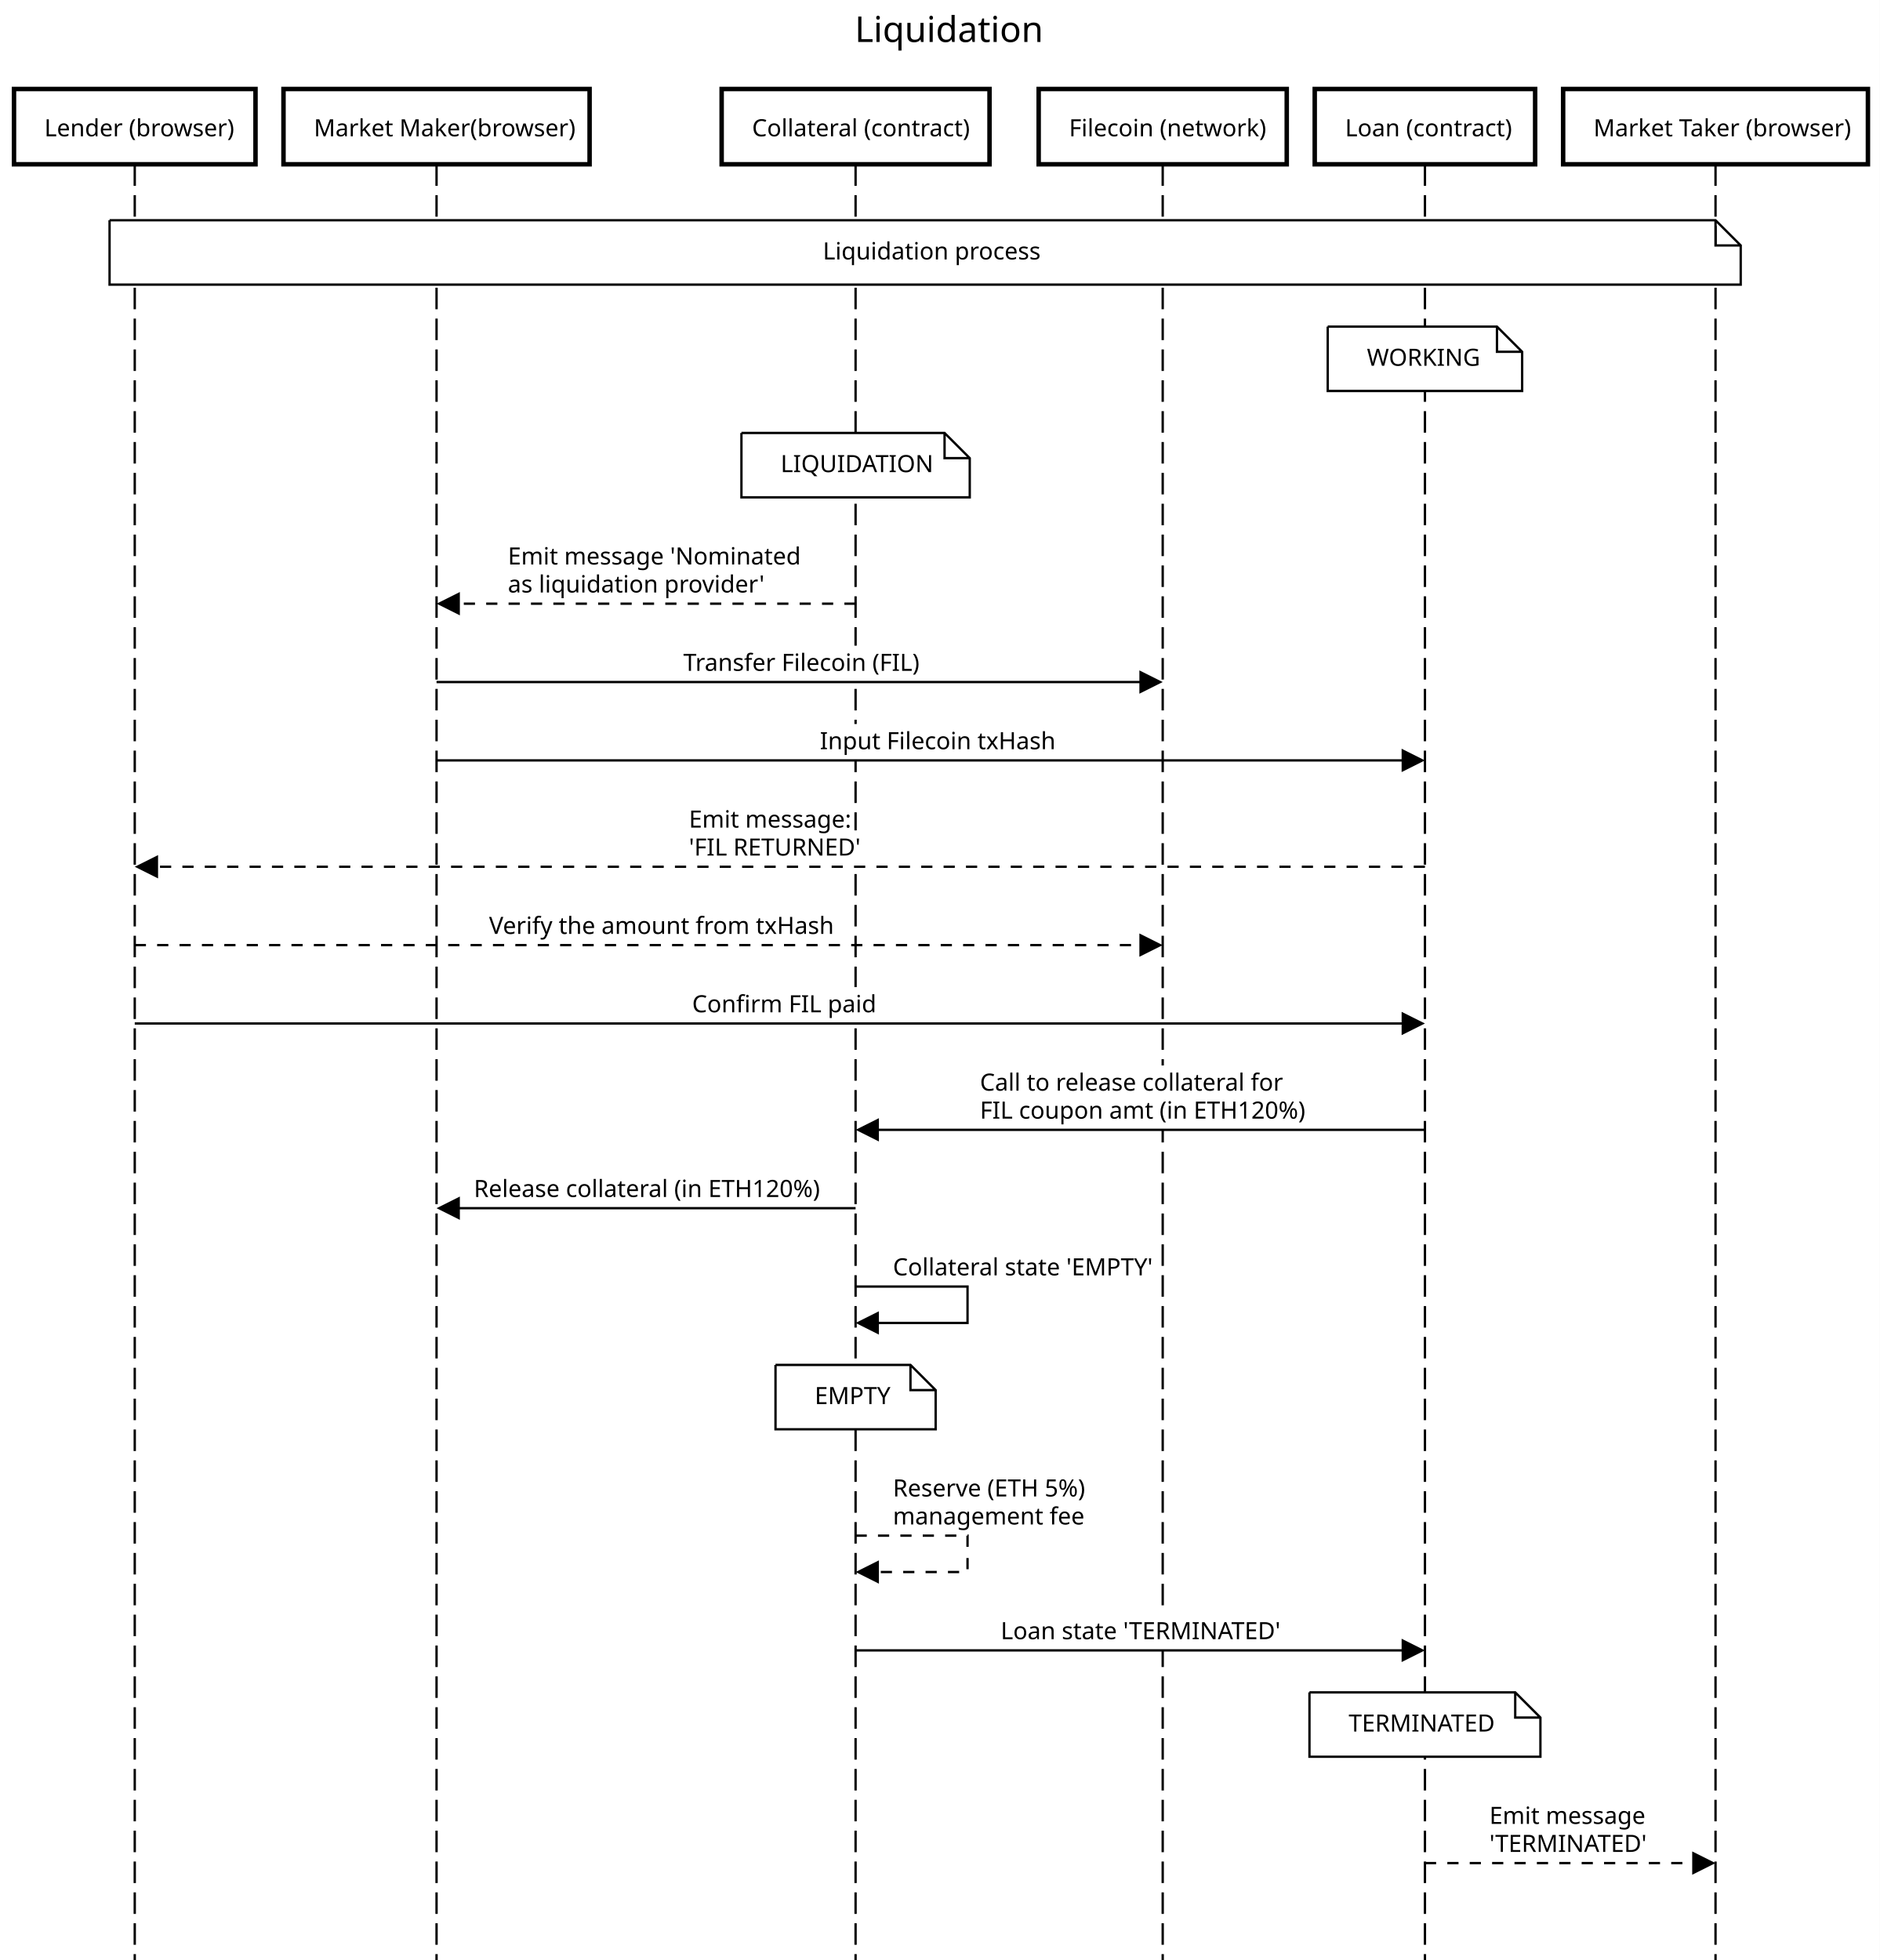
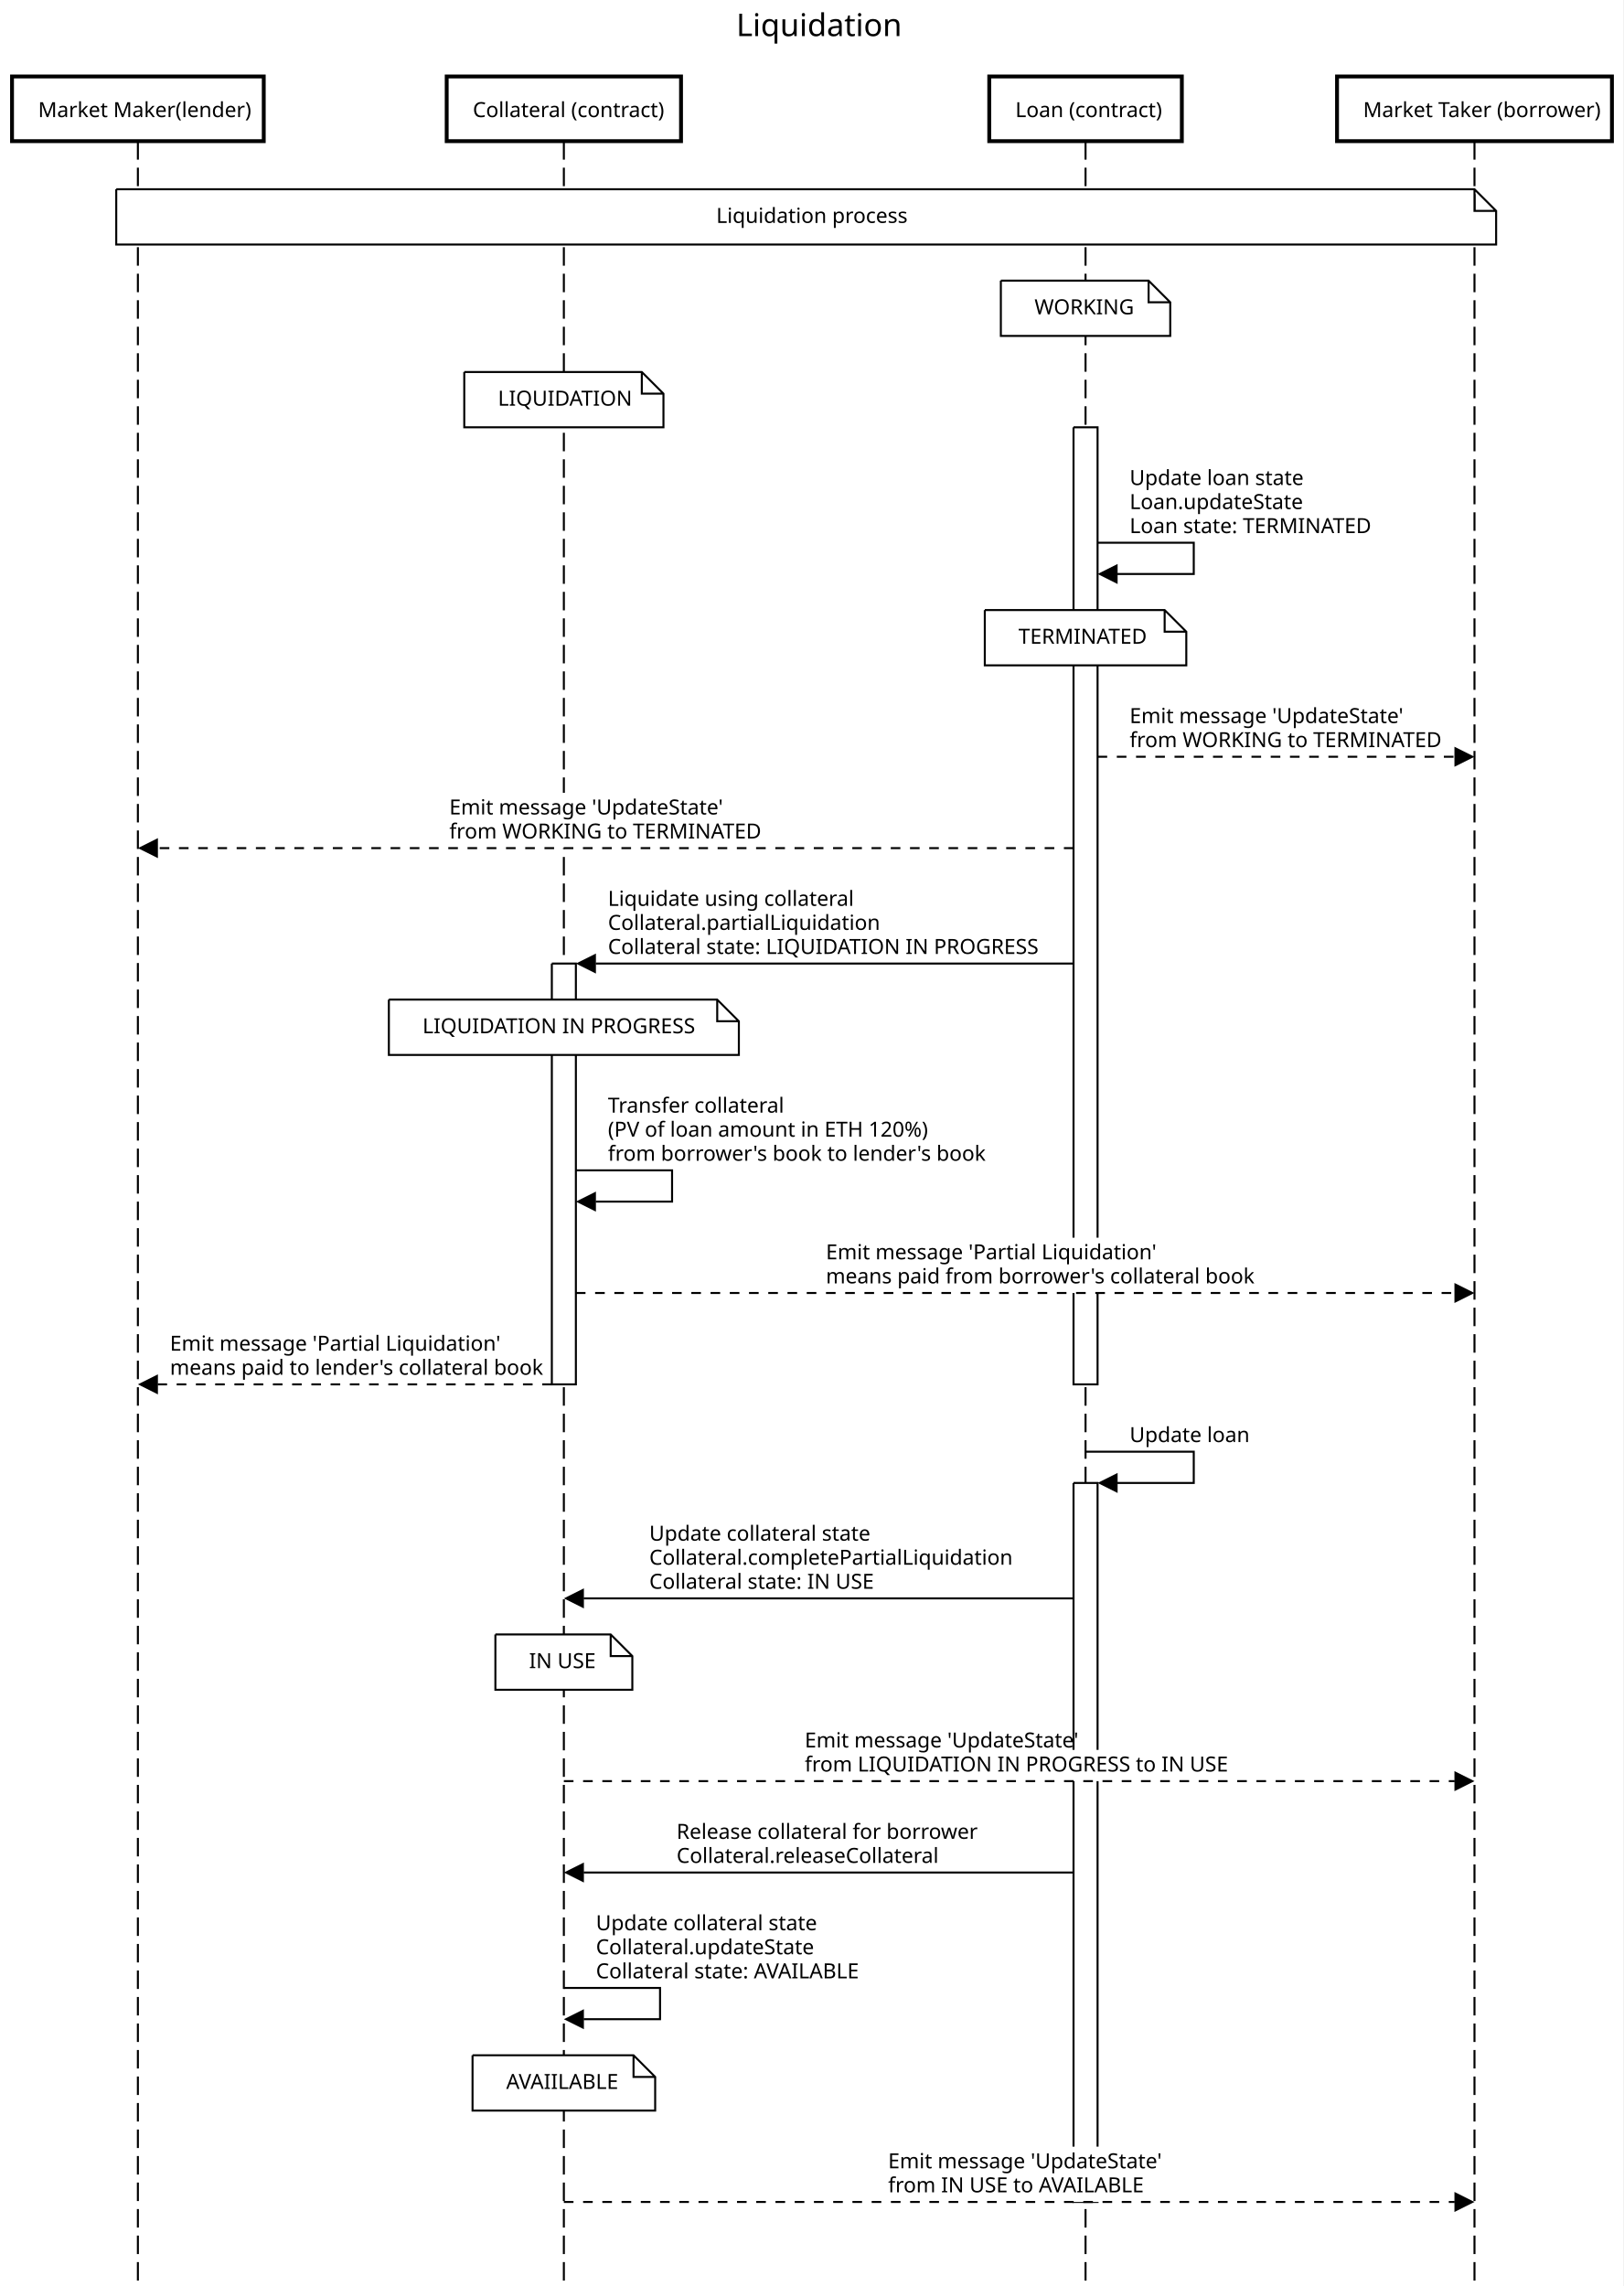
- <svg xmlns="http://www.w3.org/2000/svg" version="1.1" width="844" height="880">
+ <svg xmlns="http://www.w3.org/2000/svg" version="1.1" width="933" height="1314">
  <defs />
  <g>
    <g />
    <g />
    <g />
    <g />
    <g />
    <g />
    <g />
    <g />
    <g />
    <g />
    <g />
    <g />
    <g />
    <g />
    <g />
    <g />
    <g />
    <g />
    <g />
    <g />
    <g />
    <g />
    <g />
    <g />
    <g />
    <g />
    <g />
    <g />
-     <g>
-       <rect fill="white" stroke="none" x="0" y="0" width="844" height="880" />
-     </g>
-     <g>
-       <text fill="black" stroke="none" font-family="sans-serif" font-size="12pt" font-style="normal" font-weight="normal" text-decoration="normal" x="383.78" y="18.848" text-anchor="start" dominant-baseline="alphabetic" xml:space="preserve">Liquidation</text>
-     </g>
-     <g />
-     <g>
-       <path fill="none" stroke="black" paint-order="fill stroke markers" d=" M 60.5 73.76 L 60.5 880.467" stroke-miterlimit="10" stroke-width="1.047" stroke-dasharray="9.666,4.189" />
-       <path fill="none" stroke="black" paint-order="fill stroke markers" d=" M 196.002 73.76 L 196.002 880.467" stroke-miterlimit="10" stroke-width="1.047" stroke-dasharray="9.666,4.189" />
-       <path fill="none" stroke="black" paint-order="fill stroke markers" d=" M 384.148 73.76 L 384.148 880.467" stroke-miterlimit="10" stroke-width="1.047" stroke-dasharray="9.666,4.189" />
-       <path fill="none" stroke="black" paint-order="fill stroke markers" d=" M 522.04 73.76 L 522.04 880.467" stroke-miterlimit="10" stroke-width="1.047" stroke-dasharray="9.666,4.189" />
-       <path fill="none" stroke="black" paint-order="fill stroke markers" d=" M 639.779 73.76 L 639.779 880.467" stroke-miterlimit="10" stroke-width="1.047" stroke-dasharray="9.666,4.189" />
-       <path fill="none" stroke="black" paint-order="fill stroke markers" d=" M 770.25 73.76 L 770.25 880.467" stroke-miterlimit="10" stroke-width="1.047" stroke-dasharray="9.666,4.189" />
+     <g />
+     <g />
+     <g />
+     <g />
+     <g />
+     <g />
+     <g />
+     <g />
+     <g />
+     <g />
+     <g />
+     <g />
+     <g />
+     <g>
+       <rect fill="white" stroke="none" x="0" y="0" width="933" height="1314" />
+     </g>
+     <g>
+       <text fill="black" stroke="none" font-family="sans-serif" font-size="13.5pt" font-style="normal" font-weight="normal" text-decoration="normal" x="423.186" y="20.733" text-anchor="start" dominant-baseline="alphabetic" xml:space="preserve">Liquidation</text>
+     </g>
+     <g />
+     <g>
+       <path fill="none" stroke="black" paint-order="fill stroke markers" d=" M 79.257 81.136 L 79.257 1314.067" stroke-miterlimit="10" stroke-width="1.152" stroke-dasharray="10.632,4.607" />
+       <path fill="none" stroke="black" paint-order="fill stroke markers" d=" M 324.103 81.136 L 324.103 1314.067" stroke-miterlimit="10" stroke-width="1.152" stroke-dasharray="10.632,4.607" />
+       <path fill="none" stroke="black" paint-order="fill stroke markers" d=" M 623.965 81.136 L 623.965 1314.067" stroke-miterlimit="10" stroke-width="1.152" stroke-dasharray="10.632,4.607" />
+       <path fill="none" stroke="black" paint-order="fill stroke markers" d=" M 847.524 81.136 L 847.524 1314.067" stroke-miterlimit="10" stroke-width="1.152" stroke-dasharray="10.632,4.607" />
    </g>
    <g>
      <path fill="none" stroke="none" />
      <g>
-         <path fill="white" stroke="black" paint-order="fill stroke markers" d=" M 6.283 39.958 L 114.718 39.958 L 114.718 73.76 L 6.283 73.76 L 6.283 39.958 Z" stroke-miterlimit="10" stroke-width="2.01" stroke-dasharray="" />
-       </g>
-       <g>
-         <text fill="black" stroke="none" font-family="sans-serif" font-size="8pt" font-style="normal" font-weight="normal" text-decoration="normal" x="19.916" y="61.194" text-anchor="start" dominant-baseline="alphabetic" xml:space="preserve">Lender (browser)</text>
+         <path fill="white" stroke="black" paint-order="fill stroke markers" d=" M 6.911 43.954 L 151.602 43.954 L 151.602 81.136 L 6.911 81.136 L 6.911 43.954 Z" stroke-miterlimit="10" stroke-width="2.212" stroke-dasharray="" />
+       </g>
+       <g>
+         <text fill="black" stroke="none" font-family="sans-serif" font-size="9pt" font-style="normal" font-weight="normal" text-decoration="normal" x="21.908" y="67.314" text-anchor="start" dominant-baseline="alphabetic" xml:space="preserve">Market Maker(lender)</text>
      </g>
      <path fill="none" stroke="none" />
      <g>
-         <path fill="white" stroke="black" paint-order="fill stroke markers" d=" M 127.283 39.958 L 264.721 39.958 L 264.721 73.76 L 127.283 73.76 L 127.283 39.958 Z" stroke-miterlimit="10" stroke-width="2.01" stroke-dasharray="" />
-       </g>
-       <g>
-         <text fill="black" stroke="none" font-family="sans-serif" font-size="8pt" font-style="normal" font-weight="normal" text-decoration="normal" x="140.917" y="61.194" text-anchor="start" dominant-baseline="alphabetic" xml:space="preserve">Market Maker(browser)</text>
+         <path fill="white" stroke="black" paint-order="fill stroke markers" d=" M 256.755 43.954 L 391.45 43.954 L 391.45 81.136 L 256.755 81.136 L 256.755 43.954 Z" stroke-miterlimit="10" stroke-width="2.212" stroke-dasharray="" />
+       </g>
+       <g>
+         <text fill="black" stroke="none" font-family="sans-serif" font-size="9pt" font-style="normal" font-weight="normal" text-decoration="normal" x="271.752" y="67.314" text-anchor="start" dominant-baseline="alphabetic" xml:space="preserve">Collateral (contract)</text>
      </g>
      <path fill="none" stroke="none" />
      <g>
-         <path fill="white" stroke="black" paint-order="fill stroke markers" d=" M 324.009 39.958 L 444.286 39.958 L 444.286 73.76 L 324.009 73.76 L 324.009 39.958 Z" stroke-miterlimit="10" stroke-width="2.01" stroke-dasharray="" />
-       </g>
-       <g>
-         <text fill="black" stroke="none" font-family="sans-serif" font-size="8pt" font-style="normal" font-weight="normal" text-decoration="normal" x="337.643" y="61.194" text-anchor="start" dominant-baseline="alphabetic" xml:space="preserve">Collateral (contract)</text>
+         <path fill="white" stroke="black" paint-order="fill stroke markers" d=" M 568.615 43.954 L 679.316 43.954 L 679.316 81.136 L 568.615 81.136 L 568.615 43.954 Z" stroke-miterlimit="10" stroke-width="2.212" stroke-dasharray="" />
+       </g>
+       <g>
+         <text fill="black" stroke="none" font-family="sans-serif" font-size="9pt" font-style="normal" font-weight="normal" text-decoration="normal" x="583.612" y="67.314" text-anchor="start" dominant-baseline="alphabetic" xml:space="preserve">Loan (contract)</text>
      </g>
      <path fill="none" stroke="none" />
      <g>
-         <path fill="white" stroke="black" paint-order="fill stroke markers" d=" M 466.346 39.958 L 577.733 39.958 L 577.733 73.76 L 466.346 73.76 L 466.346 39.958 Z" stroke-miterlimit="10" stroke-width="2.01" stroke-dasharray="" />
-       </g>
-       <g>
-         <text fill="black" stroke="none" font-family="sans-serif" font-size="8pt" font-style="normal" font-weight="normal" text-decoration="normal" x="479.98" y="61.194" text-anchor="start" dominant-baseline="alphabetic" xml:space="preserve">Filecoin (network)</text>
-       </g>
-       <path fill="none" stroke="none" />
-       <g>
-         <path fill="white" stroke="black" paint-order="fill stroke markers" d=" M 590.298 39.958 L 689.26 39.958 L 689.26 73.76 L 590.298 73.76 L 590.298 39.958 Z" stroke-miterlimit="10" stroke-width="2.01" stroke-dasharray="" />
-       </g>
-       <g>
-         <text fill="black" stroke="none" font-family="sans-serif" font-size="8pt" font-style="normal" font-weight="normal" text-decoration="normal" x="603.932" y="61.194" text-anchor="start" dominant-baseline="alphabetic" xml:space="preserve">Loan (contract)</text>
-       </g>
-       <path fill="none" stroke="none" />
-       <g>
-         <path fill="white" stroke="black" paint-order="fill stroke markers" d=" M 701.826 39.958 L 838.675 39.958 L 838.675 73.76 L 701.826 73.76 L 701.826 39.958 Z" stroke-miterlimit="10" stroke-width="2.01" stroke-dasharray="" />
-       </g>
-       <g>
-         <text fill="black" stroke="none" font-family="sans-serif" font-size="8pt" font-style="normal" font-weight="normal" text-decoration="normal" x="715.459" y="61.194" text-anchor="start" dominant-baseline="alphabetic" xml:space="preserve">Market Taker (browser)</text>
-       </g>
-     </g>
-     <g>
-       <path fill="white" stroke="black" paint-order="fill stroke markers" d=" M 49.191 98.891 L 770.25 98.891 L 781.559 110.2 L 781.559 127.792 L 49.191 127.792 L 49.191 98.891 M 770.25 98.891 L 770.25 110.2 L 781.559 110.2" stroke-miterlimit="10" stroke-width="1.047" stroke-dasharray="" />
-       <g>
-         <text fill="black" stroke="none" font-family="sans-serif" font-size="8pt" font-style="normal" font-weight="normal" text-decoration="normal" x="369.448" y="116.483" text-anchor="start" dominant-baseline="alphabetic" xml:space="preserve">Liquidation process</text>
-       </g>
-       <path fill="white" stroke="black" paint-order="fill stroke markers" d=" M 596.131 146.64 L 672.119 146.64 L 683.427 157.949 L 683.427 175.541 L 596.131 175.541 L 596.131 146.64 M 672.119 146.64 L 672.119 157.949 L 683.427 157.949" stroke-miterlimit="10" stroke-width="1.047" stroke-dasharray="" />
-       <g>
-         <text fill="black" stroke="none" font-family="sans-serif" font-size="8pt" font-style="normal" font-weight="normal" text-decoration="normal" x="613.723" y="164.232" text-anchor="start" dominant-baseline="alphabetic" xml:space="preserve">WORKING</text>
-       </g>
-       <path fill="white" stroke="black" paint-order="fill stroke markers" d=" M 332.892 194.389 L 424.094 194.389 L 435.403 205.698 L 435.403 223.29 L 332.892 223.29 L 332.892 194.389 M 424.094 194.389 L 424.094 205.698 L 435.403 205.698" stroke-miterlimit="10" stroke-width="1.047" stroke-dasharray="" />
-       <g>
-         <text fill="black" stroke="none" font-family="sans-serif" font-size="8pt" font-style="normal" font-weight="normal" text-decoration="normal" x="350.484" y="211.981" text-anchor="start" dominant-baseline="alphabetic" xml:space="preserve">LIQUIDATION</text>
-       </g>
-       <g>
-         <g>
-           <rect fill="white" stroke="none" x="226.148" y="242.138" width="127.853" height="16.335" />
-         </g>
-         <g>
-           <rect fill="white" stroke="none" x="226.148" y="254.704" width="109.505" height="16.335" />
-         </g>
-         <text fill="black" stroke="none" font-family="sans-serif" font-size="8pt" font-style="normal" font-weight="normal" text-decoration="normal" x="228.033" y="253.447" text-anchor="start" dominant-baseline="alphabetic" xml:space="preserve">Emit message 'Nominated</text>
-         <text fill="black" stroke="none" font-family="sans-serif" font-size="8pt" font-style="normal" font-weight="normal" text-decoration="normal" x="228.033" y="266.013" text-anchor="start" dominant-baseline="alphabetic" xml:space="preserve">as liquidation provider'</text>
-       </g>
-       <g>
-         <path fill="none" stroke="black" paint-order="fill stroke markers" d=" M 384.148 271.039 L 198.096 271.039" stroke-miterlimit="10" stroke-width="1.047" stroke-dasharray="5.026" />
-         <g transform="translate(196.0022,271.0387) translate(-196.0022,-271.0387)">
-           <path fill="black" stroke="none" paint-order="stroke fill markers" d=" M 206.473 265.803 L 196.002 271.039 L 206.473 276.274 Z" />
-         </g>
-       </g>
-       <g>
-         <g>
-           <rect fill="white" stroke="none" x="304.908" y="289.887" width="108.225" height="16.335" />
-         </g>
-         <text fill="black" stroke="none" font-family="sans-serif" font-size="8pt" font-style="normal" font-weight="normal" text-decoration="normal" x="306.793" y="301.196" text-anchor="start" dominant-baseline="alphabetic" xml:space="preserve">Transfer Filecoin (FIL)</text>
-       </g>
-       <g>
-         <path fill="none" stroke="black" paint-order="fill stroke markers" d=" M 196.002 306.222 L 519.945 306.222" stroke-miterlimit="10" stroke-width="1.047" stroke-dasharray="" />
-         <g transform="translate(522.0395,306.2222) translate(-522.0395,-306.2222)">
-           <path fill="black" stroke="none" paint-order="stroke fill markers" d=" M 511.568 300.987 L 522.04 306.222 L 511.568 311.458 Z" />
-         </g>
-       </g>
-       <g>
-         <g>
-           <rect fill="white" stroke="none" x="366.235" y="325.071" width="103.311" height="16.335" />
-         </g>
-         <text fill="black" stroke="none" font-family="sans-serif" font-size="8pt" font-style="normal" font-weight="normal" text-decoration="normal" x="368.12" y="336.38" text-anchor="start" dominant-baseline="alphabetic" xml:space="preserve">Input Filecoin txHash</text>
-       </g>
-       <g>
-         <path fill="none" stroke="black" paint-order="fill stroke markers" d=" M 196.002 341.406 L 637.685 341.406" stroke-miterlimit="10" stroke-width="1.047" stroke-dasharray="" />
-         <g transform="translate(639.7791,341.4057) translate(-639.7791,-341.4057)">
-           <path fill="black" stroke="none" paint-order="stroke fill markers" d=" M 629.308 336.17 L 639.779 341.406 L 629.308 346.641 Z" />
-         </g>
-       </g>
-       <g>
-         <g>
-           <rect fill="white" stroke="none" x="307.426" y="360.254" width="74.267" height="16.335" />
-         </g>
-         <g>
-           <rect fill="white" stroke="none" x="307.426" y="372.82" width="85.427" height="16.335" />
-         </g>
-         <text fill="black" stroke="none" font-family="sans-serif" font-size="8pt" font-style="normal" font-weight="normal" text-decoration="normal" x="309.311" y="371.563" text-anchor="start" dominant-baseline="alphabetic" xml:space="preserve">Emit message:</text>
-         <text fill="black" stroke="none" font-family="sans-serif" font-size="8pt" font-style="normal" font-weight="normal" text-decoration="normal" x="309.311" y="384.129" text-anchor="start" dominant-baseline="alphabetic" xml:space="preserve">'FIL RETURNED'</text>
-       </g>
-       <g>
-         <path fill="none" stroke="black" paint-order="fill stroke markers" d=" M 639.779 389.155 L 62.595 389.155" stroke-miterlimit="10" stroke-width="1.047" stroke-dasharray="5.026" />
-         <g transform="translate(60.50029,389.1548) translate(-60.50029,-389.1548)">
-           <path fill="black" stroke="none" paint-order="stroke fill markers" d=" M 70.972 383.919 L 60.5 389.155 L 70.972 394.39 Z" />
-         </g>
-       </g>
-       <g>
-         <g>
-           <rect fill="white" stroke="none" x="217.693" y="408.003" width="147.154" height="16.335" />
-         </g>
-         <text fill="black" stroke="none" font-family="sans-serif" font-size="8pt" font-style="normal" font-weight="normal" text-decoration="normal" x="219.578" y="419.312" text-anchor="start" dominant-baseline="alphabetic" xml:space="preserve">Verify the amount from txHash</text>
-       </g>
-       <g>
-         <path fill="none" stroke="black" paint-order="fill stroke markers" d=" M 60.5 424.338 L 519.945 424.338" stroke-miterlimit="10" stroke-width="1.047" stroke-dasharray="5.026" />
-         <g transform="translate(522.0395,424.3383) translate(-522.0395,-424.3383)">
-           <path fill="black" stroke="none" paint-order="stroke fill markers" d=" M 511.568 419.103 L 522.04 424.338 L 511.568 429.574 Z" />
-         </g>
-       </g>
-       <g>
-         <g>
-           <rect fill="white" stroke="none" x="308.858" y="443.187" width="82.564" height="16.335" />
-         </g>
-         <text fill="black" stroke="none" font-family="sans-serif" font-size="8pt" font-style="normal" font-weight="normal" text-decoration="normal" x="310.743" y="454.496" text-anchor="start" dominant-baseline="alphabetic" xml:space="preserve">Confirm FIL paid</text>
-       </g>
-       <g>
-         <path fill="none" stroke="black" paint-order="fill stroke markers" d=" M 60.5 459.522 L 637.685 459.522" stroke-miterlimit="10" stroke-width="1.047" stroke-dasharray="" />
-         <g transform="translate(639.7791,459.5218) translate(-639.7791,-459.5218)">
-           <path fill="black" stroke="none" paint-order="stroke fill markers" d=" M 629.308 454.286 L 639.779 459.522 L 629.308 464.757 Z" />
-         </g>
-       </g>
-       <g>
-         <g>
-           <rect fill="white" stroke="none" x="438.092" y="478.37" width="132.933" height="16.335" />
-         </g>
-         <g>
-           <rect fill="white" stroke="none" x="438.092" y="490.936" width="147.742" height="16.335" />
-         </g>
-         <text fill="black" stroke="none" font-family="sans-serif" font-size="8pt" font-style="normal" font-weight="normal" text-decoration="normal" x="439.977" y="489.679" text-anchor="start" dominant-baseline="alphabetic" xml:space="preserve">Call to release collateral for</text>
-         <text fill="black" stroke="none" font-family="sans-serif" font-size="8pt" font-style="normal" font-weight="normal" text-decoration="normal" x="439.977" y="502.245" text-anchor="start" dominant-baseline="alphabetic" xml:space="preserve">FIL coupon amt (in ETH120%)</text>
-       </g>
-       <g>
-         <path fill="none" stroke="black" paint-order="fill stroke markers" d=" M 639.779 507.271 L 386.242 507.271" stroke-miterlimit="10" stroke-width="1.047" stroke-dasharray="" />
-         <g transform="translate(384.1477,507.2709) translate(-384.1477,-507.2709)">
-           <path fill="black" stroke="none" paint-order="stroke fill markers" d=" M 394.619 502.035 L 384.148 507.271 L 394.619 512.507 Z" />
-         </g>
-       </g>
-       <g>
-         <g>
-           <rect fill="white" stroke="none" x="210.871" y="526.119" width="158.407" height="16.335" />
-         </g>
-         <text fill="black" stroke="none" font-family="sans-serif" font-size="8pt" font-style="normal" font-weight="normal" text-decoration="normal" x="212.756" y="537.428" text-anchor="start" dominant-baseline="alphabetic" xml:space="preserve">Release collateral (in ETH120%)</text>
-       </g>
-       <g>
-         <path fill="none" stroke="black" paint-order="fill stroke markers" d=" M 384.148 542.454 L 198.096 542.454" stroke-miterlimit="10" stroke-width="1.047" stroke-dasharray="" />
-         <g transform="translate(196.0022,542.4544) translate(-196.0022,-542.4544)">
-           <path fill="black" stroke="none" paint-order="stroke fill markers" d=" M 206.473 537.219 L 196.002 542.454 L 206.473 547.69 Z" />
-         </g>
-       </g>
-       <g>
-         <g>
-           <rect fill="white" stroke="none" x="399.017" y="561.303" width="118.625" height="16.335" />
-         </g>
-         <text fill="black" stroke="none" font-family="sans-serif" font-size="8pt" font-style="normal" font-weight="normal" text-decoration="normal" x="400.902" y="572.612" text-anchor="start" dominant-baseline="alphabetic" xml:space="preserve">Collateral state 'EMPTY'</text>
-       </g>
-       <g>
-         <path fill="none" stroke="black" paint-order="fill stroke markers" d=" M 384.148 577.638 L 434.41 577.638 L 434.41 593.973 L 386.242 593.973" stroke-miterlimit="10" stroke-width="1.047" stroke-dasharray="" />
-         <g transform="translate(384.1477,593.9731) translate(-384.1477,-593.9731)">
-           <path fill="black" stroke="none" paint-order="stroke fill markers" d=" M 394.619 588.737 L 384.148 593.973 L 394.619 599.209 Z" />
-         </g>
-       </g>
-       <path fill="white" stroke="black" paint-order="fill stroke markers" d=" M 348.195 612.821 L 408.791 612.821 L 420.1 624.13 L 420.1 641.722 L 348.195 641.722 L 348.195 612.821 M 408.791 612.821 L 408.791 624.13 L 420.1 624.13" stroke-miterlimit="10" stroke-width="1.047" stroke-dasharray="" />
-       <g>
-         <text fill="black" stroke="none" font-family="sans-serif" font-size="8pt" font-style="normal" font-weight="normal" text-decoration="normal" x="365.787" y="630.413" text-anchor="start" dominant-baseline="alphabetic" xml:space="preserve">EMPTY</text>
-       </g>
-       <g>
-         <g>
-           <rect fill="white" stroke="none" x="399.017" y="660.57" width="93.214" height="16.335" />
-         </g>
-         <g>
-           <rect fill="white" stroke="none" x="399.017" y="673.136" width="83.772" height="16.335" />
-         </g>
-         <text fill="black" stroke="none" font-family="sans-serif" font-size="8pt" font-style="normal" font-weight="normal" text-decoration="normal" x="400.902" y="671.879" text-anchor="start" dominant-baseline="alphabetic" xml:space="preserve">Reserve (ETH 5%)</text>
-         <text fill="black" stroke="none" font-family="sans-serif" font-size="8pt" font-style="normal" font-weight="normal" text-decoration="normal" x="400.902" y="684.445" text-anchor="start" dominant-baseline="alphabetic" xml:space="preserve">management fee</text>
-       </g>
-       <g>
-         <path fill="none" stroke="black" paint-order="fill stroke markers" d=" M 384.148 689.471 L 434.41 689.471 L 434.41 705.806 L 386.242 705.806" stroke-miterlimit="10" stroke-width="1.047" stroke-dasharray="5.026" />
-         <g transform="translate(384.1477,705.8064) translate(-384.1477,-705.8064)">
-           <path fill="black" stroke="none" paint-order="stroke fill markers" d=" M 394.619 700.571 L 384.148 705.806 L 394.619 711.042 Z" />
-         </g>
-       </g>
-       <g>
-         <g>
-           <rect fill="white" stroke="none" x="447.417" y="724.655" width="129.092" height="16.335" />
-         </g>
-         <text fill="black" stroke="none" font-family="sans-serif" font-size="8pt" font-style="normal" font-weight="normal" text-decoration="normal" x="449.302" y="735.964" text-anchor="start" dominant-baseline="alphabetic" xml:space="preserve">Loan state 'TERMINATED'</text>
-       </g>
-       <g>
-         <path fill="none" stroke="black" paint-order="fill stroke markers" d=" M 384.148 740.99 L 637.685 740.99" stroke-miterlimit="10" stroke-width="1.047" stroke-dasharray="" />
-         <g transform="translate(639.7791,740.99) translate(-639.7791,-740.99)">
-           <path fill="black" stroke="none" paint-order="stroke fill markers" d=" M 629.308 735.754 L 639.779 740.99 L 629.308 746.226 Z" />
-         </g>
-       </g>
-       <path fill="white" stroke="black" paint-order="fill stroke markers" d=" M 587.935 759.838 L 680.314 759.838 L 691.623 771.147 L 691.623 788.739 L 587.935 788.739 L 587.935 759.838 M 680.314 759.838 L 680.314 771.147 L 691.623 771.147" stroke-miterlimit="10" stroke-width="1.047" stroke-dasharray="" />
-       <g>
-         <text fill="black" stroke="none" font-family="sans-serif" font-size="8pt" font-style="normal" font-weight="normal" text-decoration="normal" x="605.527" y="777.43" text-anchor="start" dominant-baseline="alphabetic" xml:space="preserve">TERMINATED</text>
-       </g>
-       <g>
-         <g>
-           <rect fill="white" stroke="none" x="666.843" y="807.587" width="71.305" height="16.335" />
-         </g>
-         <g>
-           <rect fill="white" stroke="none" x="666.843" y="820.153" width="76.344" height="16.335" />
-         </g>
-         <text fill="black" stroke="none" font-family="sans-serif" font-size="8pt" font-style="normal" font-weight="normal" text-decoration="normal" x="668.728" y="818.896" text-anchor="start" dominant-baseline="alphabetic" xml:space="preserve">Emit message</text>
-         <text fill="black" stroke="none" font-family="sans-serif" font-size="8pt" font-style="normal" font-weight="normal" text-decoration="normal" x="668.728" y="831.462" text-anchor="start" dominant-baseline="alphabetic" xml:space="preserve">'TERMINATED'</text>
-       </g>
-       <g>
-         <path fill="none" stroke="black" paint-order="fill stroke markers" d=" M 639.779 836.488 L 768.156 836.488" stroke-miterlimit="10" stroke-width="1.047" stroke-dasharray="5.026" />
-         <g transform="translate(770.2503,836.4881) translate(-770.2503,-836.4881)">
-           <path fill="black" stroke="none" paint-order="stroke fill markers" d=" M 759.779 831.252 L 770.25 836.488 L 759.779 841.724 Z" />
+         <path fill="white" stroke="black" paint-order="fill stroke markers" d=" M 768.514 43.954 L 926.535 43.954 L 926.535 81.136 L 768.514 81.136 L 768.514 43.954 Z" stroke-miterlimit="10" stroke-width="2.212" stroke-dasharray="" />
+       </g>
+       <g>
+         <text fill="black" stroke="none" font-family="sans-serif" font-size="9pt" font-style="normal" font-weight="normal" text-decoration="normal" x="783.511" y="67.314" text-anchor="start" dominant-baseline="alphabetic" xml:space="preserve">Market Taker (borrower)</text>
+       </g>
+     </g>
+     <g>
+       <path fill="white" stroke="black" paint-order="fill stroke markers" d=" M 617.054 245.619 L 630.876 245.619 L 630.876 795.738 L 617.054 795.738 L 617.054 245.619" stroke-miterlimit="10" stroke-width="1.152" stroke-dasharray="" />
+       <path fill="white" stroke="black" paint-order="fill stroke markers" d=" M 317.192 553.851 L 331.014 553.851 L 331.014 795.738 L 317.192 795.738 L 317.192 553.851" stroke-miterlimit="10" stroke-width="1.152" stroke-dasharray="" />
+       <path fill="white" stroke="black" paint-order="fill stroke markers" d=" M 617.054 852.409 L 630.876 852.409 L 630.876 1265.689 L 617.054 1265.689 L 617.054 852.409" stroke-miterlimit="10" stroke-width="1.152" stroke-dasharray="" />
+       <path fill="white" stroke="black" paint-order="fill stroke markers" d=" M 66.817 108.78 L 847.524 108.78 L 859.964 121.22 L 859.964 140.571 L 66.817 140.571 L 66.817 108.78 M 847.524 108.78 L 847.524 121.22 L 859.964 121.22" stroke-miterlimit="10" stroke-width="1.152" stroke-dasharray="" />
+       <g>
+         <text fill="black" stroke="none" font-family="sans-serif" font-size="9pt" font-style="normal" font-weight="normal" text-decoration="normal" x="411.69" y="128.131" text-anchor="start" dominant-baseline="alphabetic" xml:space="preserve">Liquidation process</text>
+       </g>
+       <path fill="white" stroke="black" paint-order="fill stroke markers" d=" M 575.282 161.304 L 660.209 161.304 L 672.648 173.744 L 672.648 193.095 L 575.282 193.095 L 575.282 161.304 M 660.209 161.304 L 660.209 173.744 L 672.648 173.744" stroke-miterlimit="10" stroke-width="1.152" stroke-dasharray="" />
+       <g>
+         <text fill="black" stroke="none" font-family="sans-serif" font-size="9pt" font-style="normal" font-weight="normal" text-decoration="normal" x="594.633" y="180.655" text-anchor="start" dominant-baseline="alphabetic" xml:space="preserve">WORKING</text>
+       </g>
+       <path fill="white" stroke="black" paint-order="fill stroke markers" d=" M 266.856 213.828 L 368.909 213.828 L 381.349 226.268 L 381.349 245.619 L 266.856 245.619 L 266.856 213.828 M 368.909 213.828 L 368.909 226.268 L 381.349 226.268" stroke-miterlimit="10" stroke-width="1.152" stroke-dasharray="" />
+       <g>
+         <text fill="black" stroke="none" font-family="sans-serif" font-size="9pt" font-style="normal" font-weight="normal" text-decoration="normal" x="286.207" y="233.179" text-anchor="start" dominant-baseline="alphabetic" xml:space="preserve">LIQUIDATION</text>
+       </g>
+       <g>
+         <g>
+           <rect fill="white" stroke="none" x="647.233" y="266.352" width="98.213" height="17.969" />
+         </g>
+         <g>
+           <rect fill="white" stroke="none" x="647.233" y="280.174" width="98.899" height="17.969" />
+         </g>
+         <g>
+           <rect fill="white" stroke="none" x="647.233" y="293.996" width="143.975" height="17.969" />
+         </g>
+         <text fill="black" stroke="none" font-family="sans-serif" font-size="9pt" font-style="normal" font-weight="normal" text-decoration="normal" x="649.306" y="278.792" text-anchor="start" dominant-baseline="alphabetic" xml:space="preserve">Update loan state</text>
+         <text fill="black" stroke="none" font-family="sans-serif" font-size="9pt" font-style="normal" font-weight="normal" text-decoration="normal" x="649.306" y="292.614" text-anchor="start" dominant-baseline="alphabetic" xml:space="preserve">Loan.updateState</text>
+         <text fill="black" stroke="none" font-family="sans-serif" font-size="9pt" font-style="normal" font-weight="normal" text-decoration="normal" x="649.306" y="306.436" text-anchor="start" dominant-baseline="alphabetic" xml:space="preserve">Loan state: TERMINATED</text>
+       </g>
+       <g>
+         <path fill="none" stroke="black" paint-order="fill stroke markers" d=" M 630.876 311.965 L 686.165 311.965 L 686.165 329.933 L 642.257 329.933" stroke-miterlimit="10" stroke-width="1.152" stroke-dasharray="" />
+         <g transform="translate(630.8765,329.9334) translate(-630.8765,-329.9334)">
+           <path fill="black" stroke="none" paint-order="stroke fill markers" d=" M 642.395 324.174 L 630.876 329.933 L 642.395 335.693 Z" />
+         </g>
+       </g>
+       <path fill="white" stroke="black" paint-order="fill stroke markers" d=" M 566.057 350.667 L 669.434 350.667 L 681.874 363.106 L 681.874 382.457 L 566.057 382.457 L 566.057 350.667 M 669.434 350.667 L 669.434 363.106 L 681.874 363.106" stroke-miterlimit="10" stroke-width="1.152" stroke-dasharray="" />
+       <g>
+         <text fill="black" stroke="none" font-family="sans-serif" font-size="9pt" font-style="normal" font-weight="normal" text-decoration="normal" x="585.408" y="370.017" text-anchor="start" dominant-baseline="alphabetic" xml:space="preserve">TERMINATED</text>
+       </g>
+       <g>
+         <g>
+           <rect fill="white" stroke="none" x="647.233" y="403.191" width="154.803" height="17.969" />
+         </g>
+         <g>
+           <rect fill="white" stroke="none" x="647.233" y="417.013" width="183.936" height="17.969" />
+         </g>
+         <text fill="black" stroke="none" font-family="sans-serif" font-size="9pt" font-style="normal" font-weight="normal" text-decoration="normal" x="649.306" y="415.63" text-anchor="start" dominant-baseline="alphabetic" xml:space="preserve">Emit message 'UpdateState'</text>
+         <text fill="black" stroke="none" font-family="sans-serif" font-size="9pt" font-style="normal" font-weight="normal" text-decoration="normal" x="649.306" y="429.452" text-anchor="start" dominant-baseline="alphabetic" xml:space="preserve">from WORKING to TERMINATED</text>
+       </g>
+       <g>
+         <path fill="none" stroke="black" paint-order="fill stroke markers" d=" M 630.876 434.981 L 836.144 434.981" stroke-miterlimit="10" stroke-width="1.152" stroke-dasharray="5.529" />
+         <g transform="translate(847.5245,434.9813) translate(-847.5245,-434.9813)">
+           <path fill="black" stroke="none" paint-order="stroke fill markers" d=" M 836.006 429.222 L 847.524 434.981 L 836.006 440.741 Z" />
+         </g>
+       </g>
+       <g>
+         <g>
+           <rect fill="white" stroke="none" x="256.188" y="455.714" width="154.803" height="17.969" />
+         </g>
+         <g>
+           <rect fill="white" stroke="none" x="256.188" y="469.537" width="183.936" height="17.969" />
+         </g>
+         <text fill="black" stroke="none" font-family="sans-serif" font-size="9pt" font-style="normal" font-weight="normal" text-decoration="normal" x="258.261" y="468.154" text-anchor="start" dominant-baseline="alphabetic" xml:space="preserve">Emit message 'UpdateState'</text>
+         <text fill="black" stroke="none" font-family="sans-serif" font-size="9pt" font-style="normal" font-weight="normal" text-decoration="normal" x="258.261" y="481.976" text-anchor="start" dominant-baseline="alphabetic" xml:space="preserve">from WORKING to TERMINATED</text>
+       </g>
+       <g>
+         <path fill="none" stroke="black" paint-order="fill stroke markers" d=" M 617.054 487.505 L 90.637 487.505" stroke-miterlimit="10" stroke-width="1.152" stroke-dasharray="5.529" />
+         <g transform="translate(79.25665,487.5053) translate(-79.25665,-487.5053)">
+           <path fill="black" stroke="none" paint-order="stroke fill markers" d=" M 90.775 481.746 L 79.257 487.505 L 90.775 493.265 Z" />
+         </g>
+       </g>
+       <g>
+         <g>
+           <rect fill="white" stroke="none" x="347.37" y="508.238" width="136.235" height="17.969" />
+         </g>
+         <g>
+           <rect fill="white" stroke="none" x="347.37" y="522.061" width="148.902" height="17.969" />
+         </g>
+         <g>
+           <rect fill="white" stroke="none" x="347.37" y="535.883" width="253.328" height="17.969" />
+         </g>
+         <text fill="black" stroke="none" font-family="sans-serif" font-size="9pt" font-style="normal" font-weight="normal" text-decoration="normal" x="349.443" y="520.678" text-anchor="start" dominant-baseline="alphabetic" xml:space="preserve">Liquidate using collateral</text>
+         <text fill="black" stroke="none" font-family="sans-serif" font-size="9pt" font-style="normal" font-weight="normal" text-decoration="normal" x="349.443" y="534.5" text-anchor="start" dominant-baseline="alphabetic" xml:space="preserve">Collateral.partialLiquidation</text>
+         <text fill="black" stroke="none" font-family="sans-serif" font-size="9pt" font-style="normal" font-weight="normal" text-decoration="normal" x="349.443" y="548.323" text-anchor="start" dominant-baseline="alphabetic" xml:space="preserve">Collateral state: LIQUIDATION IN PROGRESS</text>
+       </g>
+       <g>
+         <path fill="none" stroke="black" paint-order="fill stroke markers" d=" M 617.054 553.851 L 342.394 553.851" stroke-miterlimit="10" stroke-width="1.152" stroke-dasharray="" />
+         <g transform="translate(331.0138,553.8514) translate(-331.0138,-553.8514)">
+           <path fill="black" stroke="none" paint-order="stroke fill markers" d=" M 342.532 548.092 L 331.014 553.851 L 342.532 559.611 Z" />
+         </g>
+       </g>
+       <path fill="white" stroke="black" paint-order="fill stroke markers" d=" M 223.515 574.584 L 412.251 574.584 L 424.691 587.024 L 424.691 606.375 L 223.515 606.375 L 223.515 574.584 M 412.251 574.584 L 412.251 587.024 L 424.691 587.024" stroke-miterlimit="10" stroke-width="1.152" stroke-dasharray="" />
+       <g>
+         <text fill="black" stroke="none" font-family="sans-serif" font-size="9pt" font-style="normal" font-weight="normal" text-decoration="normal" x="242.865" y="593.935" text-anchor="start" dominant-baseline="alphabetic" xml:space="preserve">LIQUIDATION IN PROGRESS</text>
+       </g>
+       <g>
+         <g>
+           <rect fill="white" stroke="none" x="347.37" y="627.108" width="99.742" height="17.969" />
+         </g>
+         <g>
+           <rect fill="white" stroke="none" x="347.37" y="640.931" width="184.902" height="17.969" />
+         </g>
+         <g>
+           <rect fill="white" stroke="none" x="347.37" y="654.753" width="204.156" height="17.969" />
+         </g>
+         <text fill="black" stroke="none" font-family="sans-serif" font-size="9pt" font-style="normal" font-weight="normal" text-decoration="normal" x="349.443" y="639.548" text-anchor="start" dominant-baseline="alphabetic" xml:space="preserve">Transfer collateral</text>
+         <text fill="black" stroke="none" font-family="sans-serif" font-size="9pt" font-style="normal" font-weight="normal" text-decoration="normal" x="349.443" y="653.37" text-anchor="start" dominant-baseline="alphabetic" xml:space="preserve">(PV of loan amount in ETH 120%)</text>
+         <text fill="black" stroke="none" font-family="sans-serif" font-size="9pt" font-style="normal" font-weight="normal" text-decoration="normal" x="349.443" y="667.193" text-anchor="start" dominant-baseline="alphabetic" xml:space="preserve">from borrower's book to lender's book</text>
+       </g>
+       <g>
+         <path fill="none" stroke="black" paint-order="fill stroke markers" d=" M 331.014 672.721 L 386.302 672.721 L 386.302 690.69 L 342.394 690.69" stroke-miterlimit="10" stroke-width="1.152" stroke-dasharray="" />
+         <g transform="translate(331.0138,690.6901) translate(-331.0138,-690.6901)">
+           <path fill="black" stroke="none" paint-order="stroke fill markers" d=" M 342.532 684.931 L 331.014 690.69 L 342.532 696.449 Z" />
+         </g>
+       </g>
+       <g>
+         <g>
+           <rect fill="white" stroke="none" x="472.666" y="711.423" width="183.485" height="17.969" />
+         </g>
+         <g>
+           <rect fill="white" stroke="none" x="472.666" y="725.245" width="233.207" height="17.969" />
+         </g>
+         <text fill="black" stroke="none" font-family="sans-serif" font-size="9pt" font-style="normal" font-weight="normal" text-decoration="normal" x="474.739" y="723.863" text-anchor="start" dominant-baseline="alphabetic" xml:space="preserve">Emit message 'Partial Liquidation'</text>
+         <text fill="black" stroke="none" font-family="sans-serif" font-size="9pt" font-style="normal" font-weight="normal" text-decoration="normal" x="474.739" y="737.685" text-anchor="start" dominant-baseline="alphabetic" xml:space="preserve">means paid from borrower's collateral book</text>
+       </g>
+       <g>
+         <path fill="none" stroke="black" paint-order="fill stroke markers" d=" M 331.014 743.214 L 836.144 743.214" stroke-miterlimit="10" stroke-width="1.152" stroke-dasharray="5.529" />
+         <g transform="translate(847.5245,743.2141) translate(-847.5245,-743.2141)">
+           <path fill="black" stroke="none" paint-order="stroke fill markers" d=" M 836.006 737.455 L 847.524 743.214 L 836.006 748.973 Z" />
+         </g>
+       </g>
+       <g>
+         <g>
+           <rect fill="white" stroke="none" x="95.613" y="763.947" width="183.485" height="17.969" />
+         </g>
+         <g>
+           <rect fill="white" stroke="none" x="95.613" y="777.769" width="205.223" height="17.969" />
+         </g>
+         <text fill="black" stroke="none" font-family="sans-serif" font-size="9pt" font-style="normal" font-weight="normal" text-decoration="normal" x="97.686" y="776.387" text-anchor="start" dominant-baseline="alphabetic" xml:space="preserve">Emit message 'Partial Liquidation'</text>
+         <text fill="black" stroke="none" font-family="sans-serif" font-size="9pt" font-style="normal" font-weight="normal" text-decoration="normal" x="97.686" y="790.209" text-anchor="start" dominant-baseline="alphabetic" xml:space="preserve">means paid to lender's collateral book</text>
+       </g>
+       <g>
+         <path fill="none" stroke="black" paint-order="fill stroke markers" d=" M 317.192 795.738 L 90.637 795.738" stroke-miterlimit="10" stroke-width="1.152" stroke-dasharray="5.529" />
+         <g transform="translate(79.25665,795.738) translate(-79.25665,-795.738)">
+           <path fill="black" stroke="none" paint-order="stroke fill markers" d=" M 90.775 789.979 L 79.257 795.738 L 90.775 801.497 Z" />
+         </g>
+       </g>
+       <g>
+         <g>
+           <rect fill="white" stroke="none" x="647.233" y="816.471" width="68.863" height="17.969" />
+         </g>
+         <text fill="black" stroke="none" font-family="sans-serif" font-size="9pt" font-style="normal" font-weight="normal" text-decoration="normal" x="649.306" y="828.911" text-anchor="start" dominant-baseline="alphabetic" xml:space="preserve">Update loan</text>
+       </g>
+       <g>
+         <path fill="none" stroke="black" paint-order="fill stroke markers" d=" M 623.965 834.44 L 686.165 834.44 L 686.165 852.409 L 642.257 852.409" stroke-miterlimit="10" stroke-width="1.152" stroke-dasharray="" />
+         <g transform="translate(630.8765,852.4086) translate(-630.8765,-852.4086)">
+           <path fill="black" stroke="none" paint-order="stroke fill markers" d=" M 642.395 846.649 L 630.876 852.409 L 642.395 858.168 Z" />
+         </g>
+       </g>
+       <g>
+         <g>
+           <rect fill="white" stroke="none" x="371.117" y="873.142" width="123.549" height="17.969" />
+         </g>
+         <g>
+           <rect fill="white" stroke="none" x="371.117" y="886.964" width="198.924" height="17.969" />
+         </g>
+         <g>
+           <rect fill="white" stroke="none" x="371.117" y="900.786" width="130.861" height="17.969" />
+         </g>
+         <text fill="black" stroke="none" font-family="sans-serif" font-size="9pt" font-style="normal" font-weight="normal" text-decoration="normal" x="373.19" y="885.582" text-anchor="start" dominant-baseline="alphabetic" xml:space="preserve">Update collateral state</text>
+         <text fill="black" stroke="none" font-family="sans-serif" font-size="9pt" font-style="normal" font-weight="normal" text-decoration="normal" x="373.19" y="899.404" text-anchor="start" dominant-baseline="alphabetic" xml:space="preserve">Collateral.completePartialLiquidation</text>
+         <text fill="black" stroke="none" font-family="sans-serif" font-size="9pt" font-style="normal" font-weight="normal" text-decoration="normal" x="373.19" y="913.226" text-anchor="start" dominant-baseline="alphabetic" xml:space="preserve">Collateral state: IN USE</text>
+       </g>
+       <g>
+         <path fill="none" stroke="black" paint-order="fill stroke markers" d=" M 617.054 918.755 L 335.483 918.755" stroke-miterlimit="10" stroke-width="1.152" stroke-dasharray="" />
+         <g transform="translate(324.1028,918.7547) translate(-324.1028,-918.7547)">
+           <path fill="black" stroke="none" paint-order="stroke fill markers" d=" M 335.621 912.995 L 324.103 918.755 L 335.621 924.514 Z" />
+         </g>
+       </g>
+       <path fill="white" stroke="black" paint-order="fill stroke markers" d=" M 284.748 939.488 L 351.018 939.488 L 363.458 951.928 L 363.458 971.279 L 284.748 971.279 L 284.748 939.488 M 351.018 939.488 L 351.018 951.928 L 363.458 951.928" stroke-miterlimit="10" stroke-width="1.152" stroke-dasharray="" />
+       <g>
+         <text fill="black" stroke="none" font-family="sans-serif" font-size="9pt" font-style="normal" font-weight="normal" text-decoration="normal" x="304.099" y="958.839" text-anchor="start" dominant-baseline="alphabetic" xml:space="preserve">IN USE</text>
+       </g>
+       <g>
+         <g>
+           <rect fill="white" stroke="none" x="460.494" y="992.012" width="154.803" height="17.969" />
+         </g>
+         <g>
+           <rect fill="white" stroke="none" x="460.494" y="1005.834" width="250.639" height="17.969" />
+         </g>
+         <text fill="black" stroke="none" font-family="sans-serif" font-size="9pt" font-style="normal" font-weight="normal" text-decoration="normal" x="462.568" y="1004.452" text-anchor="start" dominant-baseline="alphabetic" xml:space="preserve">Emit message 'UpdateState'</text>
+         <text fill="black" stroke="none" font-family="sans-serif" font-size="9pt" font-style="normal" font-weight="normal" text-decoration="normal" x="462.568" y="1018.274" text-anchor="start" dominant-baseline="alphabetic" xml:space="preserve">from LIQUIDATION IN PROGRESS to IN USE</text>
+       </g>
+       <g>
+         <path fill="none" stroke="black" paint-order="fill stroke markers" d=" M 324.103 1023.803 L 836.144 1023.803" stroke-miterlimit="10" stroke-width="1.152" stroke-dasharray="5.529" />
+         <g transform="translate(847.5245,1023.803) translate(-847.5245,-1023.803)">
+           <path fill="black" stroke="none" paint-order="stroke fill markers" d=" M 836.006 1018.043 L 847.524 1023.803 L 836.006 1029.562 Z" />
+         </g>
+       </g>
+       <g>
+         <g>
+           <rect fill="white" stroke="none" x="386.802" y="1044.536" width="167.553" height="17.969" />
+         </g>
+         <g>
+           <rect fill="white" stroke="none" x="386.802" y="1058.358" width="148.217" height="17.969" />
+         </g>
+         <text fill="black" stroke="none" font-family="sans-serif" font-size="9pt" font-style="normal" font-weight="normal" text-decoration="normal" x="388.875" y="1056.976" text-anchor="start" dominant-baseline="alphabetic" xml:space="preserve">Release collateral for borrower</text>
+         <text fill="black" stroke="none" font-family="sans-serif" font-size="9pt" font-style="normal" font-weight="normal" text-decoration="normal" x="388.875" y="1070.798" text-anchor="start" dominant-baseline="alphabetic" xml:space="preserve">Collateral.releaseCollateral</text>
+       </g>
+       <g>
+         <path fill="none" stroke="black" paint-order="fill stroke markers" d=" M 617.054 1076.327 L 335.483 1076.327" stroke-miterlimit="10" stroke-width="1.152" stroke-dasharray="" />
+         <g transform="translate(324.1028,1076.327) translate(-324.1028,-1076.327)">
+           <path fill="black" stroke="none" paint-order="stroke fill markers" d=" M 335.621 1070.567 L 324.103 1076.327 L 335.621 1082.086 Z" />
+         </g>
+       </g>
+       <g>
+         <g>
+           <rect fill="white" stroke="none" x="340.459" y="1097.06" width="123.549" height="17.969" />
+         </g>
+         <g>
+           <rect fill="white" stroke="none" x="340.459" y="1110.882" width="122.893" height="17.969" />
+         </g>
+         <g>
+           <rect fill="white" stroke="none" x="340.459" y="1124.704" width="153.789" height="17.969" />
+         </g>
+         <text fill="black" stroke="none" font-family="sans-serif" font-size="9pt" font-style="normal" font-weight="normal" text-decoration="normal" x="342.532" y="1109.5" text-anchor="start" dominant-baseline="alphabetic" xml:space="preserve">Update collateral state</text>
+         <text fill="black" stroke="none" font-family="sans-serif" font-size="9pt" font-style="normal" font-weight="normal" text-decoration="normal" x="342.532" y="1123.322" text-anchor="start" dominant-baseline="alphabetic" xml:space="preserve">Collateral.updateState</text>
+         <text fill="black" stroke="none" font-family="sans-serif" font-size="9pt" font-style="normal" font-weight="normal" text-decoration="normal" x="342.532" y="1137.144" text-anchor="start" dominant-baseline="alphabetic" xml:space="preserve">Collateral state: AVAILABLE</text>
+       </g>
+       <g>
+         <path fill="none" stroke="black" paint-order="fill stroke markers" d=" M 324.103 1142.673 L 379.391 1142.673 L 379.391 1160.641 L 335.483 1160.641" stroke-miterlimit="10" stroke-width="1.152" stroke-dasharray="" />
+         <g transform="translate(324.1028,1160.641) translate(-324.1028,-1160.641)">
+           <path fill="black" stroke="none" paint-order="stroke fill markers" d=" M 335.621 1154.882 L 324.103 1160.641 L 335.621 1166.401 Z" />
+         </g>
+       </g>
+       <path fill="white" stroke="black" paint-order="fill stroke markers" d=" M 271.617 1181.374 L 364.149 1181.374 L 376.588 1193.814 L 376.588 1213.165 L 271.617 1213.165 L 271.617 1181.374 M 364.149 1181.374 L 364.149 1193.814 L 376.588 1193.814" stroke-miterlimit="10" stroke-width="1.152" stroke-dasharray="" />
+       <g>
+         <text fill="black" stroke="none" font-family="sans-serif" font-size="9pt" font-style="normal" font-weight="normal" text-decoration="normal" x="290.968" y="1200.725" text-anchor="start" dominant-baseline="alphabetic" xml:space="preserve">AVAIILABLE</text>
+       </g>
+       <g>
+         <g>
+           <rect fill="white" stroke="none" x="508.412" y="1233.898" width="154.803" height="17.969" />
+         </g>
+         <g>
+           <rect fill="white" stroke="none" x="508.412" y="1247.721" width="151.1" height="17.969" />
+         </g>
+         <text fill="black" stroke="none" font-family="sans-serif" font-size="9pt" font-style="normal" font-weight="normal" text-decoration="normal" x="510.486" y="1246.338" text-anchor="start" dominant-baseline="alphabetic" xml:space="preserve">Emit message 'UpdateState'</text>
+         <text fill="black" stroke="none" font-family="sans-serif" font-size="9pt" font-style="normal" font-weight="normal" text-decoration="normal" x="510.486" y="1260.16" text-anchor="start" dominant-baseline="alphabetic" xml:space="preserve">from IN USE to AVAILABLE</text>
+       </g>
+       <g>
+         <path fill="none" stroke="black" paint-order="fill stroke markers" d=" M 324.103 1265.689 L 836.144 1265.689" stroke-miterlimit="10" stroke-width="1.152" stroke-dasharray="5.529" />
+         <g transform="translate(847.5245,1265.689) translate(-847.5245,-1265.689)">
+           <path fill="black" stroke="none" paint-order="stroke fill markers" d=" M 836.006 1259.93 L 847.524 1265.689 L 836.006 1271.448 Z" />
        </g>
      </g>
    </g>
  </g>
</svg>
